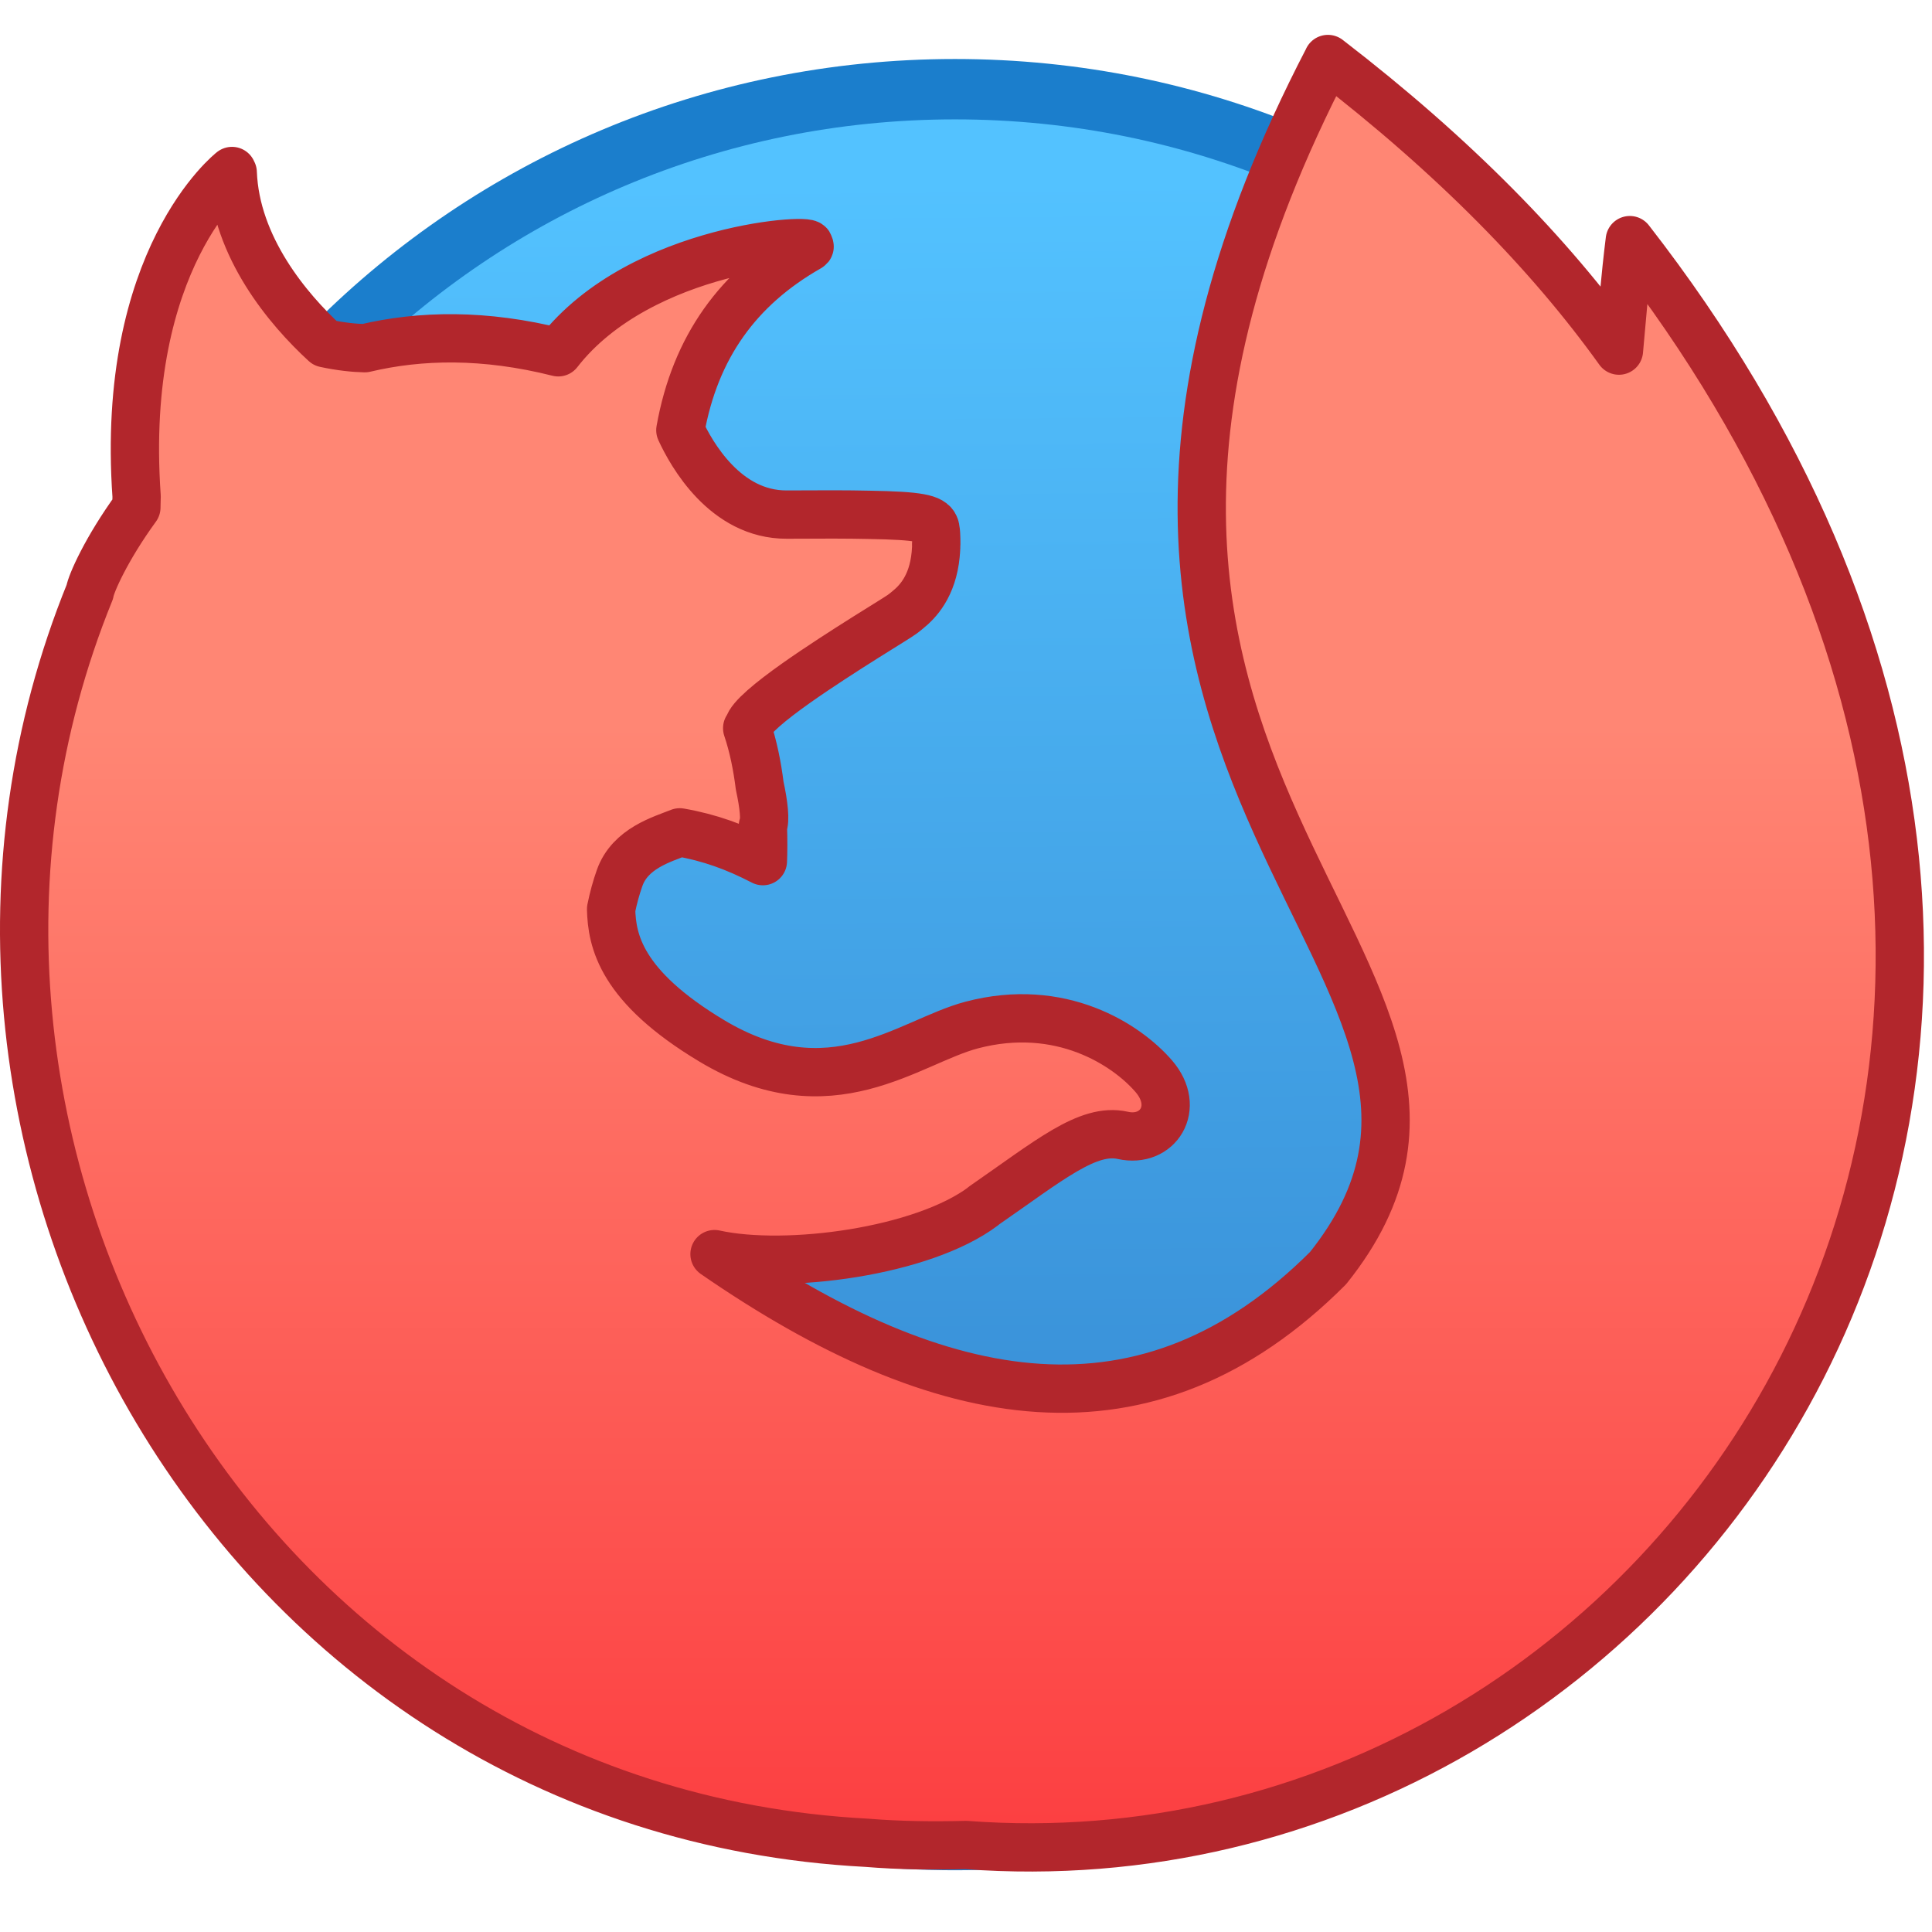
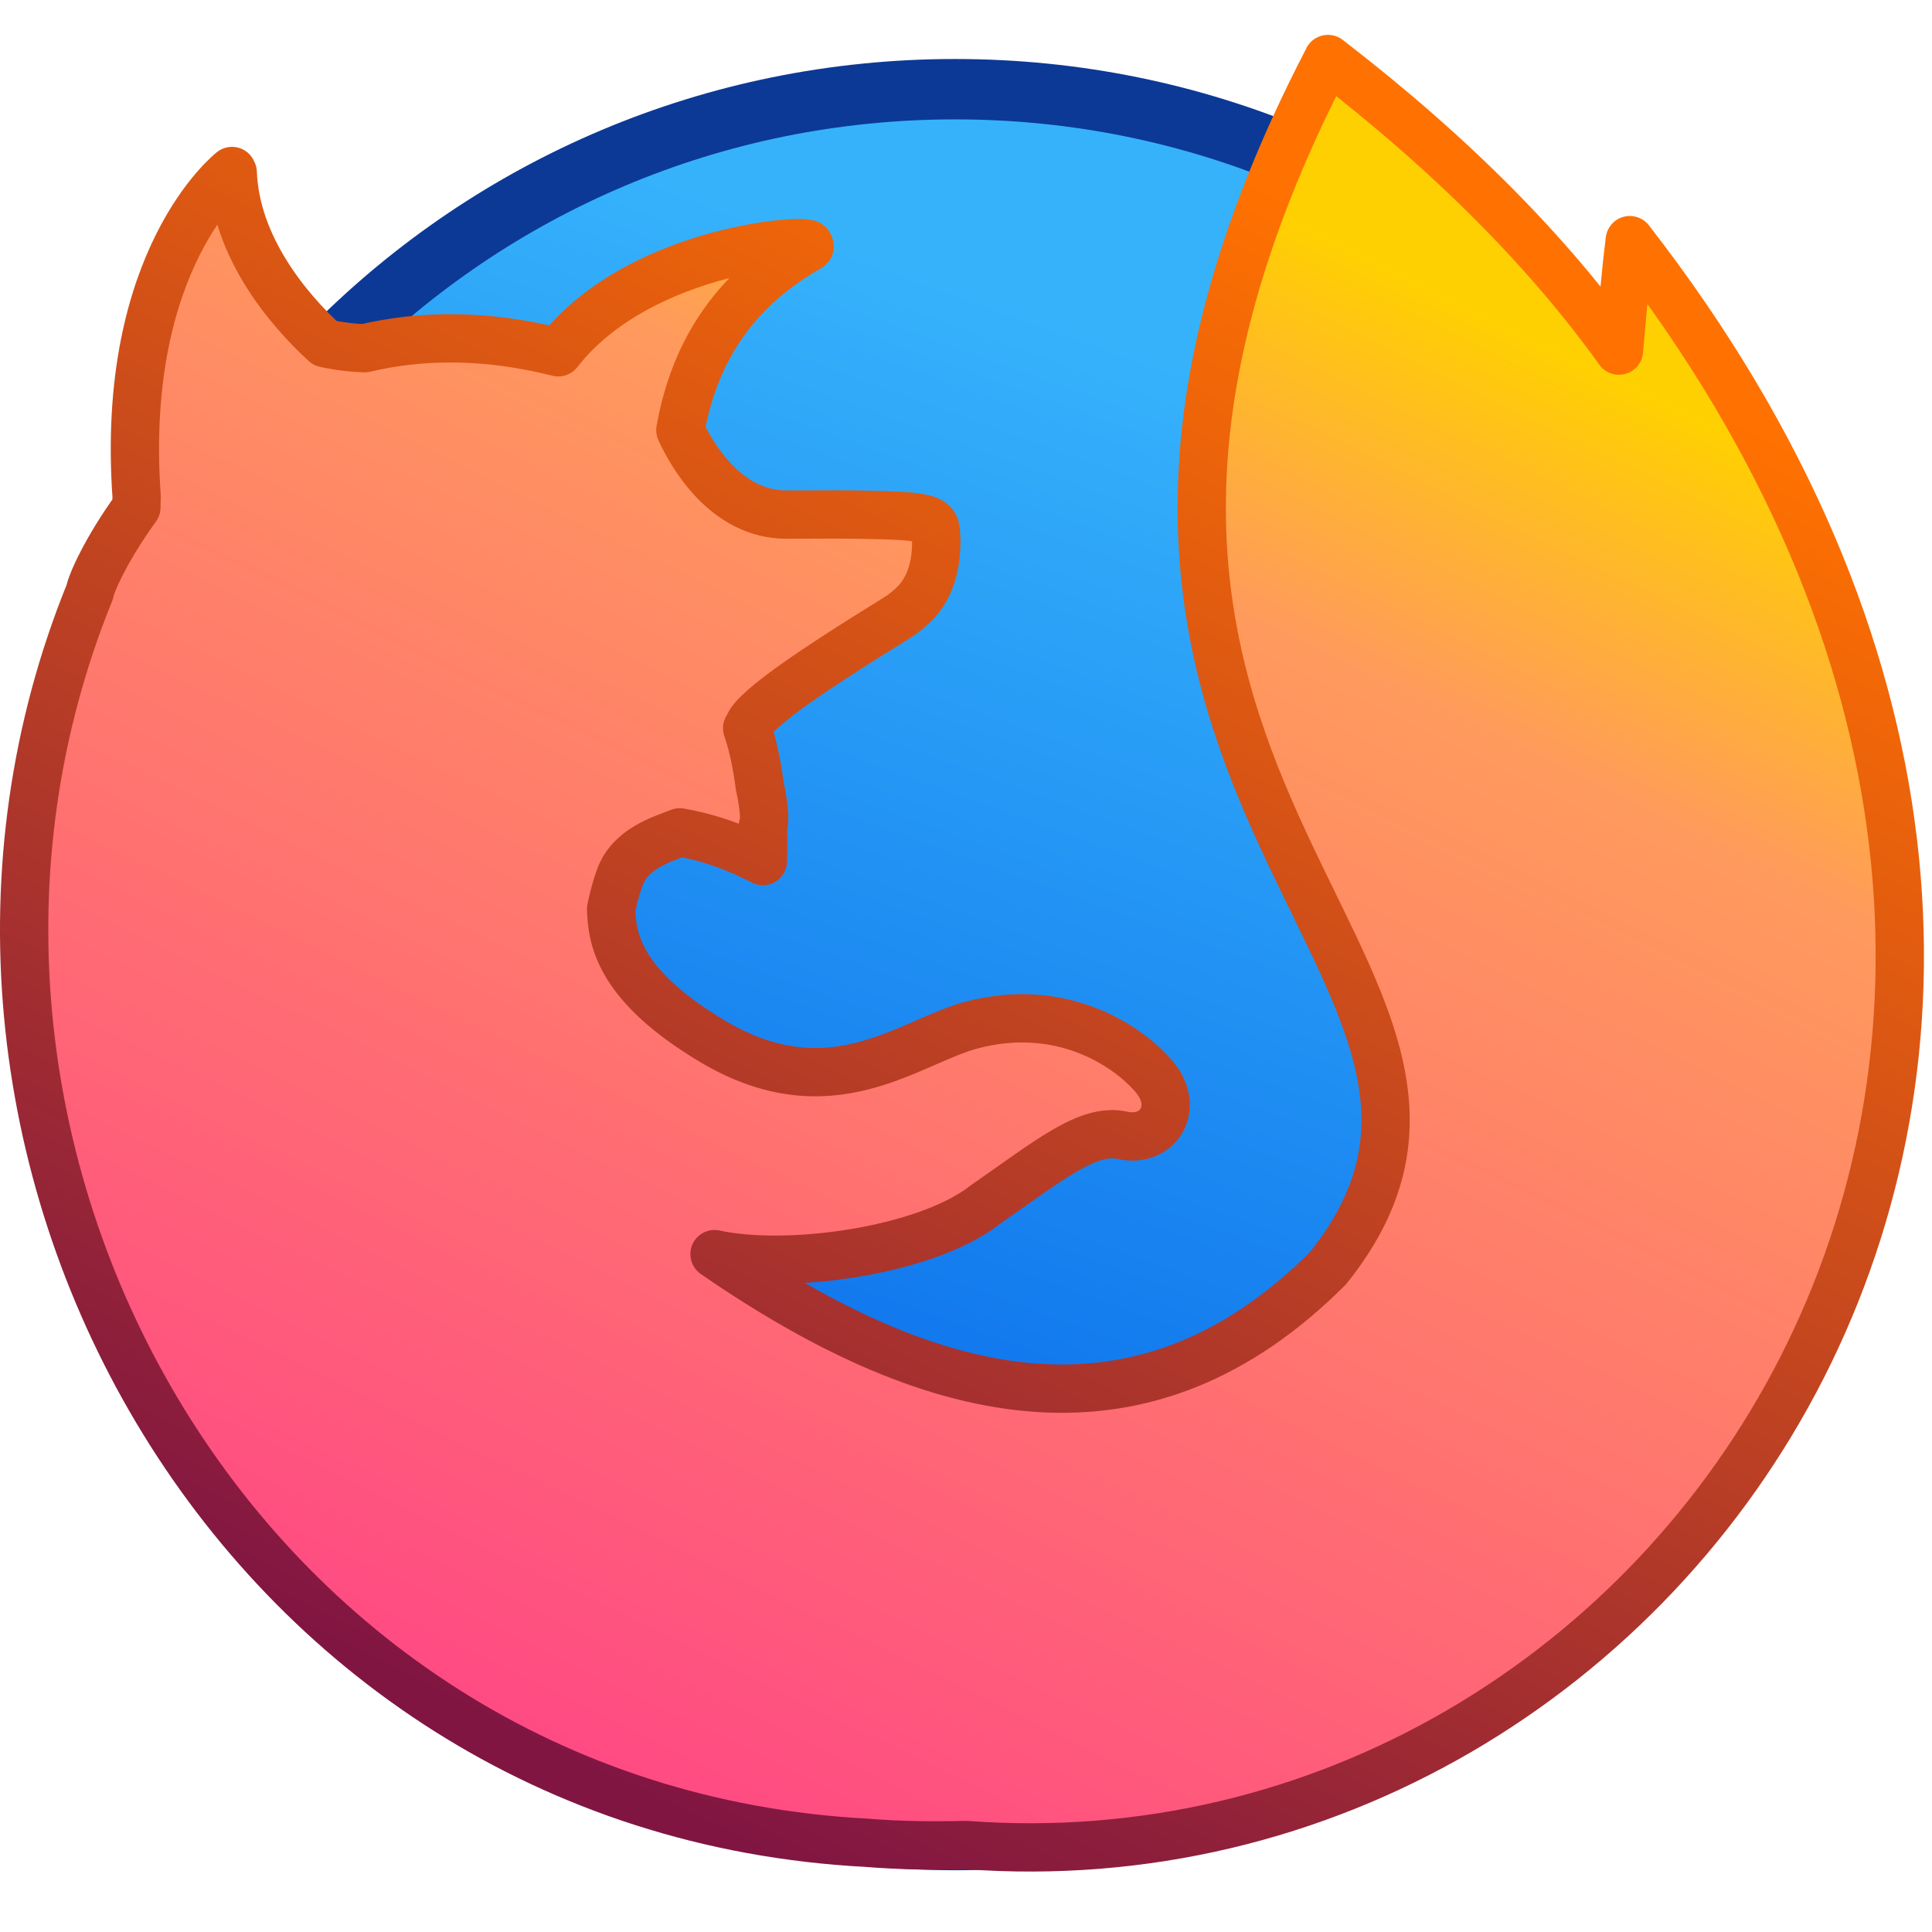
<svg xmlns="http://www.w3.org/2000/svg" xmlns:xlink="http://www.w3.org/1999/xlink" width="32" height="32" viewBox="0 0 32 32" version="1.1" id="svg8">
  <defs id="defs2">
+     <linearGradient id="linearGradient4162">
+       <stop style="stop-color:#801542;stop-opacity:1" offset="0" id="stop4164" />
+       <stop style="stop-color:#ff7100;stop-opacity:1" offset="1" id="stop4166" />
+     </linearGradient>
    <linearGradient id="linearGradient4397">
-       <stop style="stop-color:#fc393d;stop-opacity:1" offset="0" id="stop4399" />
-       <stop style="stop-color:#ff8674;stop-opacity:1" offset="1" id="stop4401" />
+       <stop style="stop-color:#ff4b83;stop-opacity:1" offset="0" id="stop4399" />
+       <stop id="stop4158" offset="0.777" style="stop-color:#ff9a5d;stop-opacity:1" />
+       <stop style="stop-color:#ffd001;stop-opacity:1" offset="1" id="stop4401" />
    </linearGradient>
-     <linearGradient gradientTransform="matrix(3.779528,0,0,3.779511,-16.34519,-806.8016)" gradientUnits="userSpaceOnUse" y2="290.518" x2="2.806" y1="295.817" x1="2.854" id="linearGradient4544" xlink:href="#linearGradient4587" />
-     <linearGradient gradientTransform="matrix(3.779528,0,0,3.779511,-21.56082,-802.3004)" xlink:href="#linearGradient4397" id="linearGradient991" x1="5.293" y1="297.006" x2="5.293" y2="291.714" gradientUnits="userSpaceOnUse" />
-     <linearGradient id="linearGradient4587">
-       <stop style="stop-color:#3a92d9;stop-opacity:1" offset="0" id="stop4583" />
-       <stop style="stop-color:#53c2ff;stop-opacity:1" offset="1" id="stop4585" />
+     <linearGradient gradientTransform="matrix(3.779528,0,0,3.779511,-16.34519,-806.8016)" gradientUnits="userSpaceOnUse" y2="291.179" x2="3.402" y1="295.835" x1="1.723" id="linearGradient4544" xlink:href="#linearGradient4902" />
+     <linearGradient gradientTransform="matrix(3.779528,0,0,3.779511,-21.56082,-802.3004)" xlink:href="#linearGradient4397" id="linearGradient991" x1="2.68" y1="296.278" x2="5.921" y2="289.63" gradientUnits="userSpaceOnUse" />
+     <linearGradient xlink:href="#linearGradient4162" id="linearGradient4168" x1="-9.181" y1="318.9" x2="3.427" y2="293.309" gradientUnits="userSpaceOnUse" />
+     <linearGradient id="linearGradient4902">
+       <stop style="stop-color:#0d72ec;stop-opacity:1" offset="0" id="stop4898" />
+       <stop style="stop-color:#36b2fb;stop-opacity:1" offset="1" id="stop4900" />
    </linearGradient>
  </defs>
  <g id="layer1" transform="translate(0,-282.65)">
    <g id="g1531" transform="translate(21.55576,-5.585774)">
-       <path id="rect4496" d="m -5.738,289.213 c 8.31,0 15,6.69 15,15 0,8.31 -6.69,15 -15,15 -8.31,0 -15,-6.69 -15,-15 0,-8.31 6.69,-15 15,-15 z" style="fill:#1b7ecc;fill-opacity:1;stroke:none;stroke-width:1.47;stroke-linecap:round;stroke-linejoin:round;stroke-miterlimit:4;stroke-dasharray:none;stroke-opacity:1" />
+       <path id="rect4496" d="m -5.738,289.213 c 8.31,0 15,6.69 15,15 0,8.31 -6.69,15 -15,15 -8.31,0 -15,-6.69 -15,-15 0,-8.31 6.69,-15 15,-15 z" style="fill:#0c3996;fill-opacity:1;stroke:none;stroke-width:1.47;stroke-linecap:round;stroke-linejoin:round;stroke-miterlimit:4;stroke-dasharray:none;stroke-opacity:1" />
      <path id="rect4570-9-6" d="m -5.738,290.213 c 7.756,0 14,6.244 14,14 0,7.756 -6.244,14 -14,14 -7.756,0 -14,-6.244 -14,-14 0,-7.756 6.244,-14 14,-14 z" style="fill:url(#linearGradient4544);fill-opacity:1.0;stroke:none;stroke-width:1.402;stroke-linecap:round;stroke-linejoin:round;stroke-miterlimit:4;stroke-dasharray:none;stroke-opacity:1" />
-       <path id="path937" d="m 0.439,289.215 c -6.288,12.105 4.002,15.025 0.002,20.025 -3,3 -6.396,2.368 -10.162,-0.232 1.191,0.262 3.451,-0.04 4.451,-0.793 0.001,-9e-4 0.003,-0.005 0.004,-0.006 1.087,-0.752 1.729,-1.298 2.307,-1.168 0.578,0.13 0.963,-0.458 0.514,-0.979 -0.45,-0.522 -1.541,-1.238 -3.018,-0.848 -1.042,0.276 -2.333,1.442 -4.303,0.262 -1.512,-0.907 -1.654,-1.66 -1.668,-2.182 0.037,-0.185 0.085,-0.358 0.141,-0.516 0.174,-0.492 0.703,-0.639 0.996,-0.756 0.498,0.087 0.926,0.243 1.377,0.477 0.006,-0.152 0.008,-0.354 0,-0.582 0.043,-0.086 0.017,-0.347 -0.053,-0.668 -0.04,-0.32 -0.105,-0.65 -0.207,-0.951 v -0.002 c 0.002,-4e-5 0.004,-9.5e-4 0.006,-0.002 0.002,-0.001 0.004,-0.006 0.006,-0.01 h 0.002 c 0.003,-0.004 0.004,-0.007 0.006,-0.014 0.031,-0.143 0.368,-0.42 0.787,-0.717 0.376,-0.266 0.818,-0.549 1.166,-0.768 0.308,-0.194 0.544,-0.337 0.594,-0.375 0.019,-0.015 0.042,-0.03 0.066,-0.051 0.005,-0.004 0.009,-0.008 0.014,-0.012 0.003,-0.002 0.007,-0.004 0.01,-0.008 0.165,-0.133 0.413,-0.387 0.465,-0.918 1.17e-4,-0.001 -6e-5,-0.003 0,-0.004 0.002,-0.015 0.003,-0.03 0.004,-0.047 8.81e-4,-0.011 0.001,-0.022 0.002,-0.033 4.12e-4,-0.008 0.002,-0.02 0.002,-0.027 9.41e-4,-0.023 -3e-4,-0.043 0,-0.065 l 0.002,-0.002 c 7.08e-4,-0.051 -9.9e-4,-0.106 -0.004,-0.162 -0.002,-0.03 -0.004,-0.059 -0.01,-0.086 -2.34e-4,-0.001 8.24e-4,-0.003 0,-0.004 -5.3e-4,-0.002 -0.001,-0.004 -0.002,-0.008 -0.001,-0.004 -0.003,-0.009 -0.004,-0.016 -0.002,-0.004 -0.004,-0.012 -0.006,-0.016 -0.054,-0.127 -0.255,-0.174 -1.086,-0.188 h -0.002 c -0.339,-0.008 -0.782,-0.008 -1.363,-0.004 -1.019,0.004 -1.582,-1.007 -1.762,-1.398 0.246,-1.378 0.958,-2.361 2.127,-3.027 0.022,-0.011 0.018,-0.024 -0.008,-0.031 0.228,-0.14 -2.764,-0.004 -4.141,1.768 -1.222,-0.308 -2.287,-0.286 -3.205,-0.068 -0.176,-0.004 -0.397,-0.026 -0.658,-0.082 -0.61,-0.56 -1.483,-1.594 -1.529,-2.828 0,0 -0.003,0.002 -0.008,0.008 -6.5e-4,-0.011 -0.003,-0.022 -0.004,-0.033 0,0 -1.858,1.445 -1.58,5.389 -7.07e-4,0.063 -0.002,0.125 -0.004,0.184 -0.503,0.691 -0.753,1.27 -0.771,1.398 -3.695,9.09 2.376,20.167 12.867,20.719 0.545,0.045 1.095,0.05 1.648,0.037 11.806,0.882 21.457,-13.127 10.992,-26.582 -0.077,0.617 -0.125,1.222 -0.18,1.83 -1.141,-1.591 -2.715,-3.21 -4.82,-4.83 z" style="fill:url(#linearGradient991);fill-opacity:1;stroke:#b2262c;stroke-width:0.8;stroke-linecap:round;stroke-linejoin:round;stroke-miterlimit:4;stroke-dasharray:none;stroke-opacity:1" />
+       <path id="path937" d="m 0.439,289.215 c -6.288,12.105 4.002,15.025 0.002,20.025 -3,3 -6.396,2.368 -10.162,-0.232 1.191,0.262 3.451,-0.04 4.451,-0.793 0.001,-9e-4 0.003,-0.005 0.004,-0.006 1.087,-0.752 1.729,-1.298 2.307,-1.168 0.578,0.13 0.963,-0.458 0.514,-0.979 -0.45,-0.522 -1.541,-1.238 -3.018,-0.848 -1.042,0.276 -2.333,1.442 -4.303,0.262 -1.512,-0.907 -1.654,-1.66 -1.668,-2.182 0.037,-0.185 0.085,-0.358 0.141,-0.516 0.174,-0.492 0.703,-0.639 0.996,-0.756 0.498,0.087 0.926,0.243 1.377,0.477 0.006,-0.152 0.008,-0.354 0,-0.582 0.043,-0.086 0.017,-0.347 -0.053,-0.668 -0.04,-0.32 -0.105,-0.65 -0.207,-0.951 v -0.002 c 0.002,-4e-5 0.004,-9.5e-4 0.006,-0.002 0.002,-0.001 0.004,-0.006 0.006,-0.01 h 0.002 c 0.003,-0.004 0.004,-0.007 0.006,-0.014 0.031,-0.143 0.368,-0.42 0.787,-0.717 0.376,-0.266 0.818,-0.549 1.166,-0.768 0.308,-0.194 0.544,-0.337 0.594,-0.375 0.019,-0.015 0.042,-0.03 0.066,-0.051 0.005,-0.004 0.009,-0.008 0.014,-0.012 0.003,-0.002 0.007,-0.004 0.01,-0.008 0.165,-0.133 0.413,-0.387 0.465,-0.918 1.17e-4,-0.001 -6e-5,-0.003 0,-0.004 0.002,-0.015 0.003,-0.03 0.004,-0.047 8.81e-4,-0.011 0.001,-0.022 0.002,-0.033 4.12e-4,-0.008 0.002,-0.02 0.002,-0.027 9.41e-4,-0.023 -3e-4,-0.043 0,-0.065 l 0.002,-0.002 c 7.08e-4,-0.051 -9.9e-4,-0.106 -0.004,-0.162 -0.002,-0.03 -0.004,-0.059 -0.01,-0.086 -2.34e-4,-0.001 8.24e-4,-0.003 0,-0.004 -5.3e-4,-0.002 -0.001,-0.004 -0.002,-0.008 -0.001,-0.004 -0.003,-0.009 -0.004,-0.016 -0.002,-0.004 -0.004,-0.012 -0.006,-0.016 -0.054,-0.127 -0.255,-0.174 -1.086,-0.188 h -0.002 c -0.339,-0.008 -0.782,-0.008 -1.363,-0.004 -1.019,0.004 -1.582,-1.007 -1.762,-1.398 0.246,-1.378 0.958,-2.361 2.127,-3.027 0.022,-0.011 0.018,-0.024 -0.008,-0.031 0.228,-0.14 -2.764,-0.004 -4.141,1.768 -1.222,-0.308 -2.287,-0.286 -3.205,-0.068 -0.176,-0.004 -0.397,-0.026 -0.658,-0.082 -0.61,-0.56 -1.483,-1.594 -1.529,-2.828 0,0 -0.003,0.002 -0.008,0.008 -6.5e-4,-0.011 -0.003,-0.022 -0.004,-0.033 0,0 -1.858,1.445 -1.58,5.389 -7.07e-4,0.063 -0.002,0.125 -0.004,0.184 -0.503,0.691 -0.753,1.27 -0.771,1.398 -3.695,9.09 2.376,20.167 12.867,20.719 0.545,0.045 1.095,0.05 1.648,0.037 11.806,0.882 21.457,-13.127 10.992,-26.582 -0.077,0.617 -0.125,1.222 -0.18,1.83 -1.141,-1.591 -2.715,-3.21 -4.82,-4.83 z" style="fill:url(#linearGradient991);fill-opacity:1;stroke:url(#linearGradient4168);stroke-width:0.8;stroke-linecap:round;stroke-linejoin:round;stroke-miterlimit:4;stroke-dasharray:none;stroke-opacity:1" />
    </g>
  </g>
</svg>
